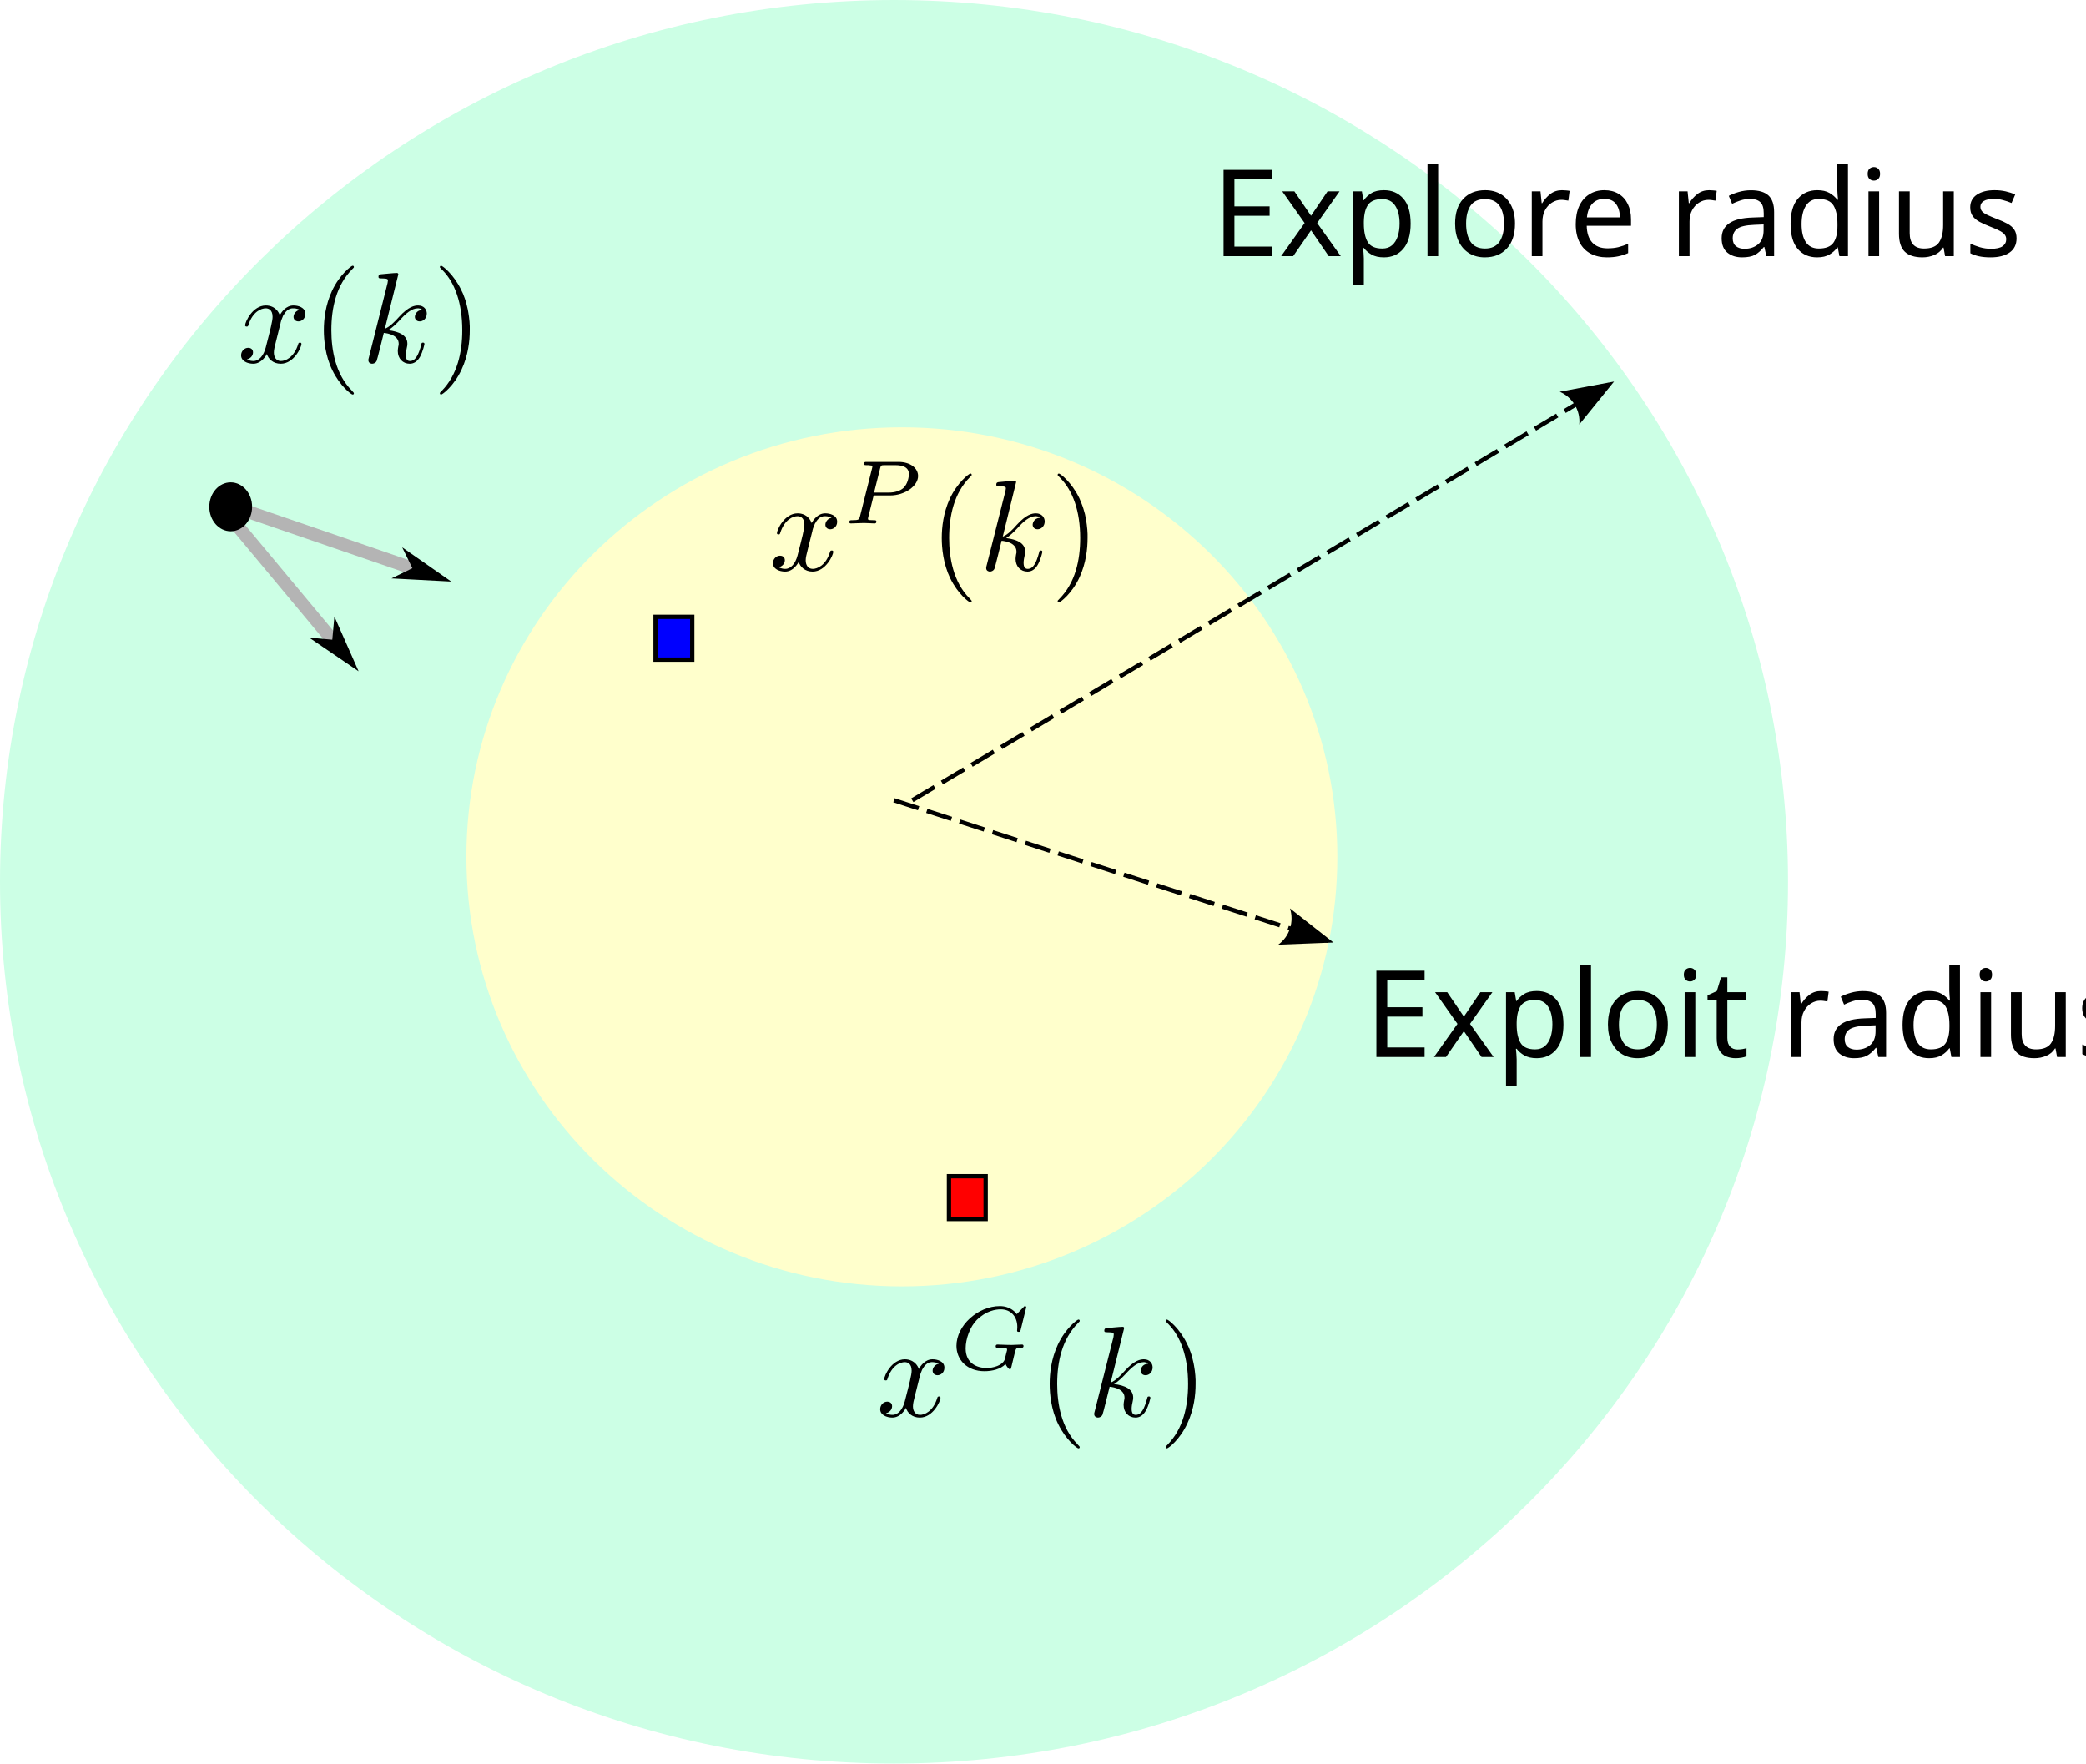
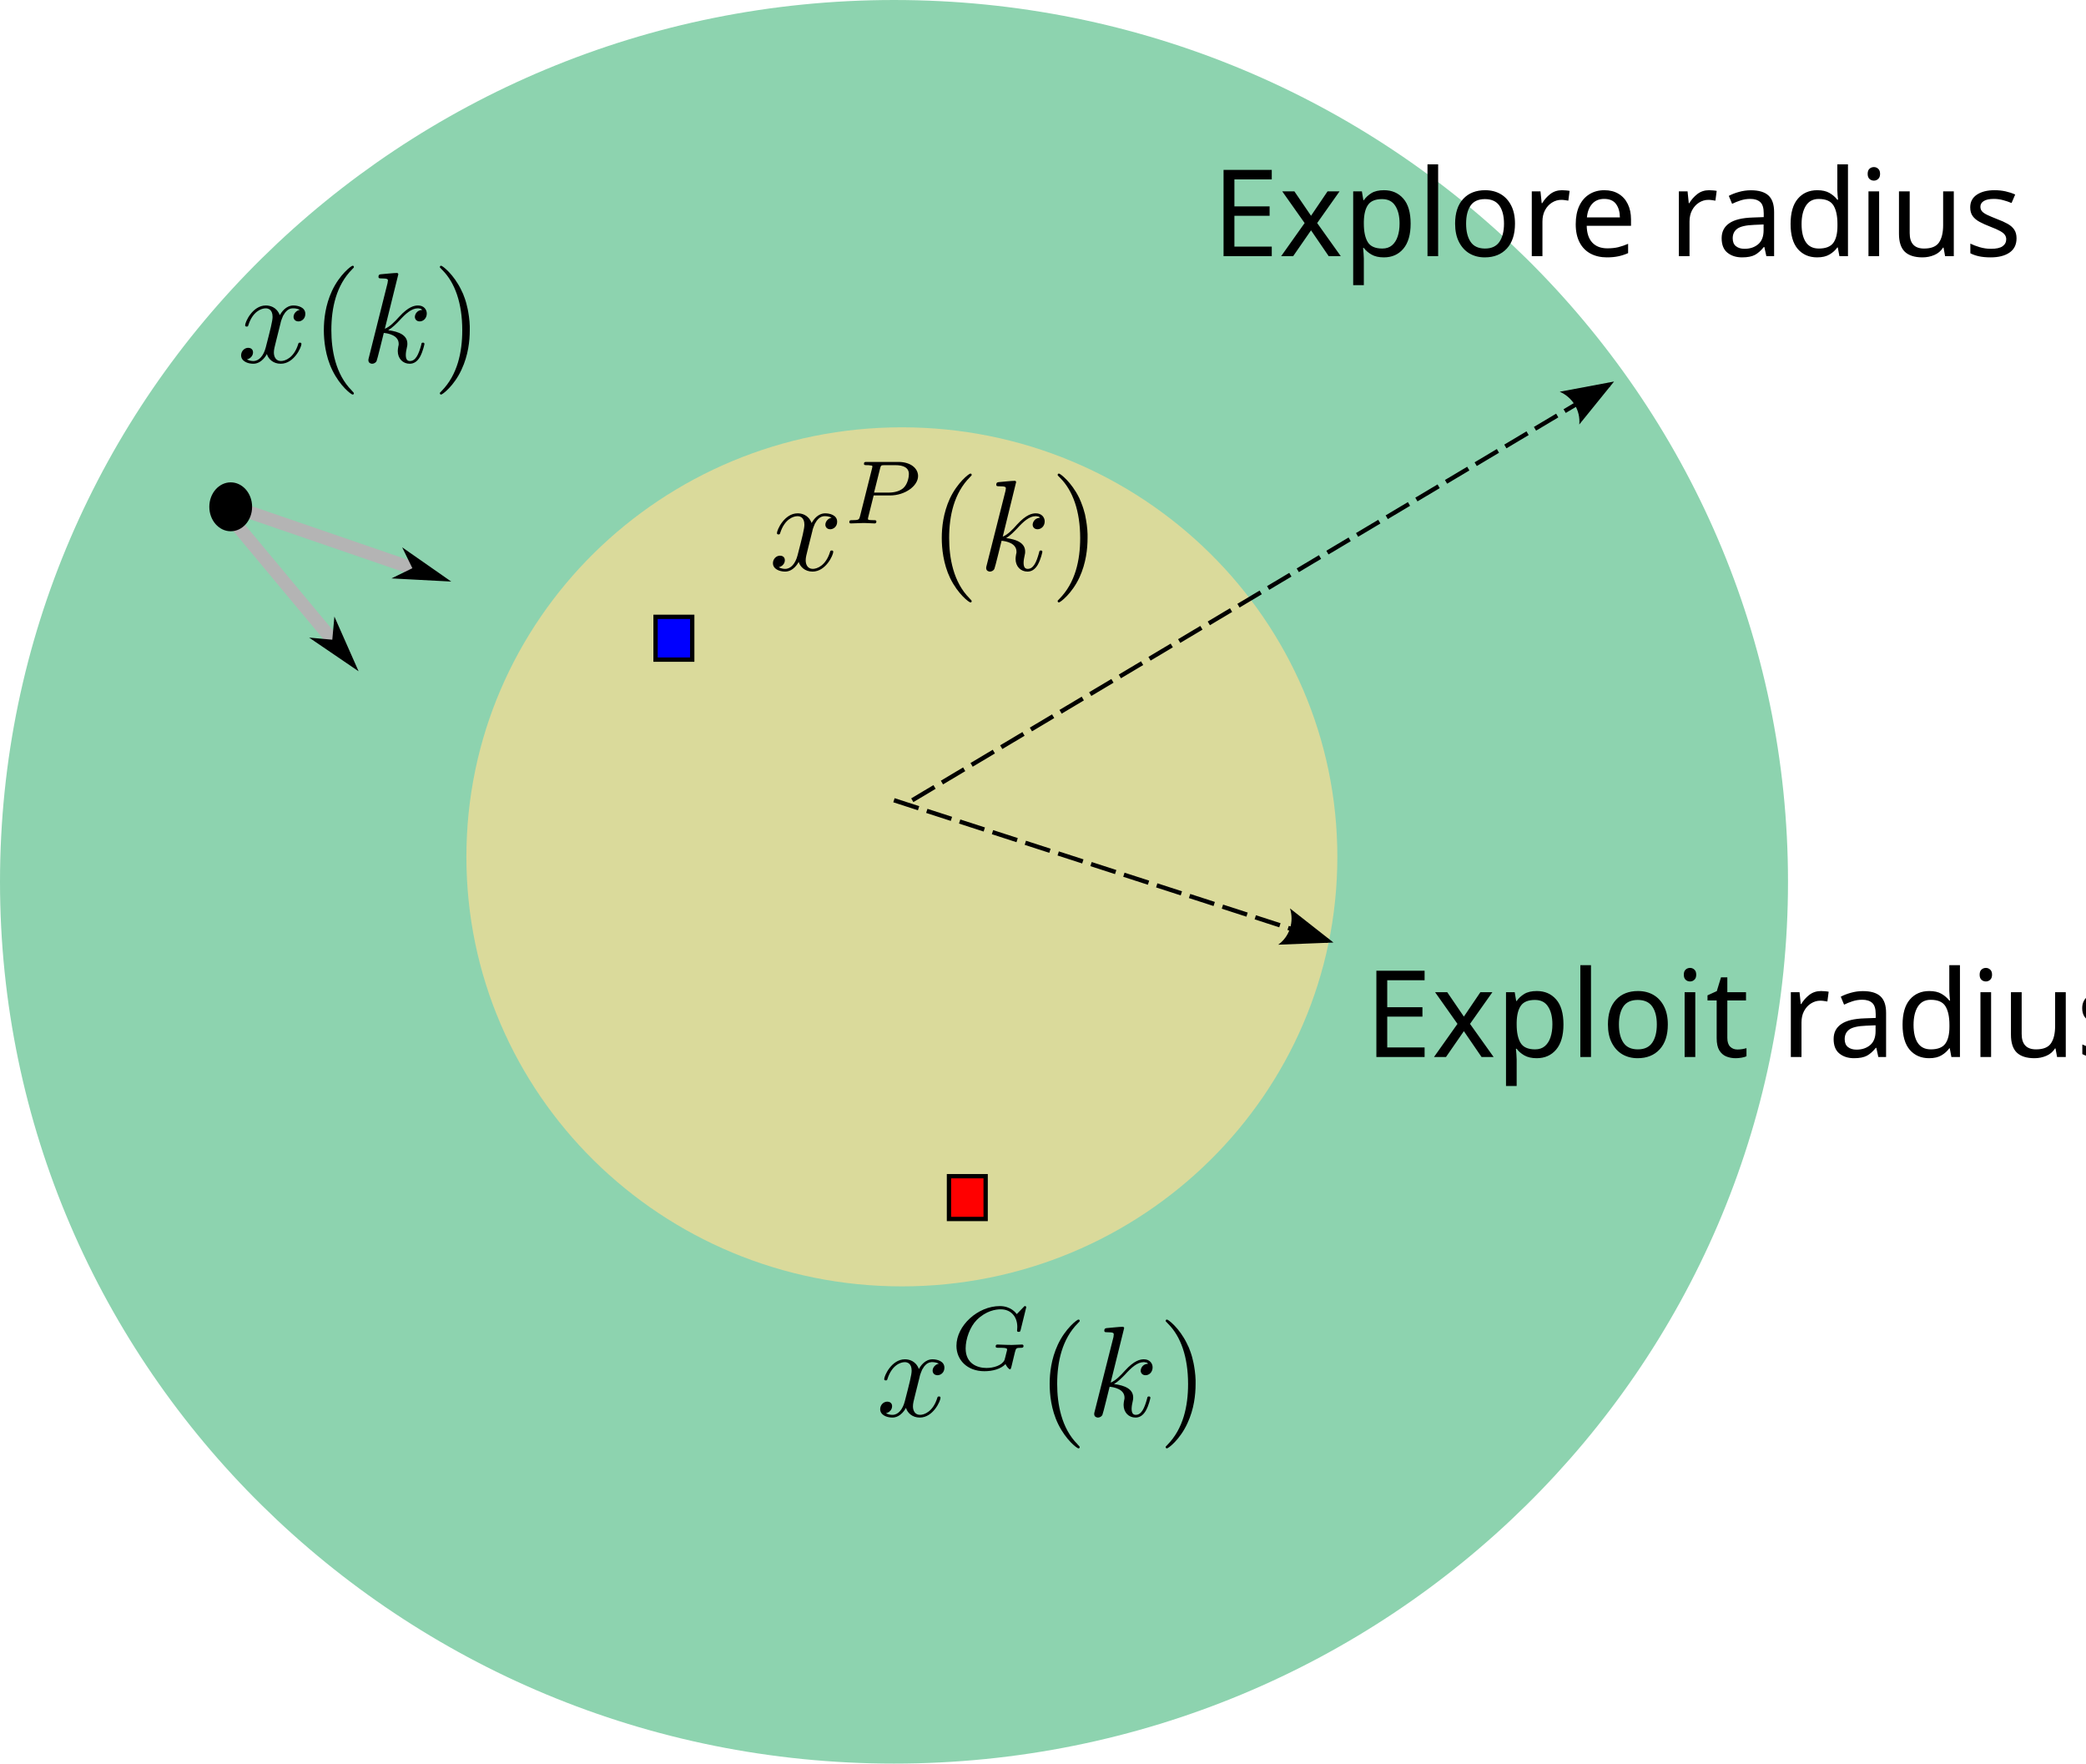
<svg xmlns="http://www.w3.org/2000/svg" xmlns:ns1="http://www.iki.fi/pav/software/textext/" width="483.332" height="408.611" id="svg2" version="1.1">
  <defs id="defs4">
    <marker orient="auto" refY="0" refX="0" id="Arrow1Mend" style="overflow:visible">
      <path id="path3789" d="M 0,0 5,-5 -12.5,0 5,5 0,0 z" style="fill-rule:evenodd;stroke:#000000;stroke-width:1pt;marker-start:none" transform="matrix(-0.4,0,0,-0.4,-4,0)" />
    </marker>
    <marker orient="auto" refY="0" refX="0" id="Arrow2Send" style="overflow:visible">
      <path id="path3813" style="font-size:12px;fill-rule:evenodd;stroke-width:0.625;stroke-linejoin:round" d="M 8.719,4.034 -2.207,0.016 8.719,-4.002 c -1.745,2.372 -1.735,5.617 -6e-7,8.035 z" transform="matrix(-0.3,0,0,-0.3,0.69,0)" />
    </marker>
    <marker orient="auto" refY="0" refX="0" id="Arrow1Send" style="overflow:visible">
      <path id="path3795" d="M 0,0 5,-5 -12.5,0 5,5 0,0 z" style="fill-rule:evenodd;stroke:#000000;stroke-width:1pt;marker-start:none" transform="matrix(-0.2,0,0,-0.2,-1.2,0)" />
    </marker>
    <marker orient="auto" refY="0" refX="0" id="Arrow2Mend" style="overflow:visible">
      <path id="path3807" style="font-size:12px;fill-rule:evenodd;stroke-width:0.625;stroke-linejoin:round" d="M 8.719,4.034 -2.207,0.016 8.719,-4.002 c -1.745,2.372 -1.735,5.617 -6e-7,8.035 z" transform="scale(-0.6,-0.6)" />
    </marker>
    <marker style="overflow:visible" id="Arrow2Lend" refX="0" refY="0" orient="auto">
      <path transform="matrix(-1.1,0,0,-1.1,-1.1,0)" d="M 8.719,4.034 -2.207,0.016 8.719,-4.002 c -1.745,2.372 -1.735,5.617 -6e-7,8.035 z" style="font-size:12px;fill-rule:evenodd;stroke-width:0.625;stroke-linejoin:round" id="path3801" />
    </marker>
    <marker style="overflow:visible" id="Arrow2Lend-1" refX="0" refY="0" orient="auto">
      <path transform="matrix(-1.1,0,0,-1.1,-1.1,0)" d="M 8.719,4.034 -2.207,0.016 8.719,-4.002 c -1.745,2.372 -1.735,5.617 -6e-7,8.035 z" style="font-size:12px;fill-rule:evenodd;stroke-width:0.625;stroke-linejoin:round" id="path3801-5" />
    </marker>
  </defs>
  <g id="layer1" transform="translate(-125.7143,-243.7516)">
-     <path transform="matrix(0.9931507,0,0,0.9931507,-149.5304,-55.12081)" d="m 694.286,506.648 c 0,113.613 -93.381,205.714 -208.571,205.714 -115.191,0 -208.571,-92.101 -208.571,-205.714 0,-113.613 93.381,-205.714 208.571,-205.714 115.191,0 208.571,92.101 208.571,205.714 z" id="path2985" style="fill:#ccffe5;fill-opacity:1;stroke:none" />
-     <path transform="matrix(0.4837715,0,0,0.4837715,99.70439,197.1749)" d="m 694.286,506.648 c 0,113.613 -93.381,205.714 -208.571,205.714 -115.191,0 -208.571,-92.101 -208.571,-205.714 0,-113.613 93.381,-205.714 208.571,-205.714 115.191,0 208.571,92.101 208.571,205.714 z" id="path2985-7" style="fill:#ffffcc;fill-opacity:1;stroke:none" />
+     <path transform="matrix(0.9931507,0,0,0.9931507,-149.5304,-55.12081)" d="m 694.286,506.648 c 0,113.613 -93.381,205.714 -208.571,205.714 -115.191,0 -208.571,-92.101 -208.571,-205.714 0,-113.613 93.381,-205.714 208.571,-205.714 115.191,0 208.571,92.101 208.571,205.714 z" id="path2985" style="fill:#8dd3af;fill-opacity:1;stroke:none" />
+     <path transform="matrix(0.4837715,0,0,0.4837715,99.70439,197.1749)" style="fill:#dada9b;fill-opacity:1;stroke:none" d="m 694.286,506.648 c 0,113.613 -93.381,205.714 -208.571,205.714 -115.191,0 -208.571,-92.101 -208.571,-205.714 0,-113.613 93.381,-205.714 208.571,-205.714 115.191,0 208.571,92.101 208.571,205.714 z" id="path2985-7" />
    <text id="text4615" y="303.103" x="406.498" style="font-size:40px;font-style:normal;font-weight:normal;line-height:125%;letter-spacing:0px;word-spacing:0px;fill:#000000;fill-opacity:1;stroke:none;font-family:Sans" xml:space="preserve">
      <tspan style="font-size:28px" y="303.103" x="406.498" id="tspan4617">Explore radius</tspan>
    </text>
    <text id="text4619" y="488.647" x="441.907" style="font-size:40px;font-style:normal;font-weight:normal;line-height:125%;letter-spacing:0px;word-spacing:0px;fill:#000000;fill-opacity:1;stroke:none;font-family:Sans" xml:space="preserve">
      <tspan style="font-size:28px" y="488.647" x="441.907" id="tspan4621">Exploit radius</tspan>
    </text>
    <path style="fill:#aaaaaa;fill-opacity:1;stroke:#b4b4b4;stroke-width:3;stroke-linecap:butt;stroke-linejoin:miter;stroke-miterlimit:4;stroke-opacity:1;stroke-dasharray:none;marker-end:url(#Arrow1Send)" d="m 179.879,361.174 45.324,15.58" id="path5665" />
    <path style="fill:none;stroke:#b4b4b4;stroke-width:3;stroke-linecap:butt;stroke-linejoin:miter;stroke-miterlimit:4;stroke-opacity:1;stroke-dasharray:none;marker-mid:none;marker-end:url(#Arrow1Send)" d="m 177.046,361.174 28.327,33.993" id="path6039" />
    <path transform="translate(49.57292,100.5622)" d="m 134.555,260.612 c 0,3.129 -2.219,5.665 -4.957,5.665 -2.738,0 -4.957,-2.537 -4.957,-5.665 0,-3.129 2.219,-5.665 4.957,-5.665 2.738,0 4.957,2.537 4.957,5.665 z" id="path4809" style="fill:#000000;fill-opacity:1;stroke:none" />
    <rect y="386.669" x="277.608" height="9.915" width="8.498" id="rect4811" style="fill:#0000ff;fill-rule:evenodd;stroke:#000000;stroke-width:1px;stroke-linecap:butt;stroke-linejoin:miter;stroke-opacity:1" />
    <rect y="516.266" x="345.594" height="9.915" width="8.498" id="rect4811-6" style="fill:#ff0000;fill-opacity:1;fill-rule:evenodd;stroke:#000000;stroke-width:1px;stroke-linecap:butt;stroke-linejoin:miter;stroke-opacity:1" />
    <path id="path4837" d="m 332.847,429.16 100.562,32.576" style="fill:none;stroke:#000000;stroke-width:1;stroke-linecap:butt;stroke-linejoin:miter;stroke-miterlimit:4;stroke-opacity:1;stroke-dasharray:6, 2;stroke-dashoffset:0;marker-end:url(#Arrow2Lend-1)" />
    <g ns1:preamble="" ns1:text="$ x^{G}(k) $ " word-spacing="normal" letter-spacing="normal" font-size-adjust="none" font-stretch="normal" font-weight="normal" font-variant="normal" font-style="normal" stroke-miterlimit="10.433" xml:space="preserve" transform="matrix(3,0,0,-3,-341.5043,2693.251)" id="content" style="font-style:normal;font-variant:normal;font-weight:normal;font-stretch:normal;letter-spacing:normal;word-spacing:normal;text-anchor:start;fill:none;stroke:#000000;stroke-linecap:butt;stroke-linejoin:miter;stroke-miterlimit:10.433;stroke-opacity:1;stroke-dasharray:none;stroke-dashoffset:0">
      <path id="path5045" d="m 226.76,710.13 0.01,0.03 0,0.03 0.01,0.03 0.01,0.04 0.01,0.03 0.01,0.05 0.02,0.04 0.01,0.04 0.02,0.05 0.02,0.05 0.02,0.05 0.02,0.05 0.02,0.05 0.02,0.05 0.03,0.05 0.03,0.04 0.03,0.05 0.03,0.05 0.03,0.05 0.04,0.04 0.03,0.04 0.04,0.04 0.04,0.04 0.05,0.04 0.04,0.03 0.05,0.03 0.03,0.01 0.02,0.01 0.03,0.02 0.03,0.01 0.03,0 0.02,0.01 0.03,0.01 0.03,0 0.03,0.01 0.03,0 0.04,0 0.03,0 c 0.05,0 0.29,0 0.5,-0.12 -0.28,-0.05 -0.48,-0.3 -0.48,-0.54 0,-0.16 0.11,-0.35 0.38,-0.35 0.22,0 0.53,0.18 0.53,0.58 0,0.52 -0.58,0.65 -0.92,0.65 -0.58,0 -0.93,-0.52 -1.05,-0.75 -0.25,0.65 -0.79,0.75 -1.08,0.75 -1.03,0 -1.6,-1.28 -1.6,-1.53 0,-0.1 0.1,-0.1 0.12,-0.1 0.08,0 0.11,0.02 0.13,0.11 0.34,1.06 1,1.3 1.34,1.3 0.18,0 0.53,-0.08 0.53,-0.66 0,-0.31 -0.17,-0.98 -0.53,-2.37 -0.16,-0.62 -0.51,-1.04 -0.95,-1.04 -0.06,0 -0.29,0 -0.5,0.13 0.25,0.05 0.47,0.26 0.47,0.54 0,0.27 -0.22,0.35 -0.37,0.35 -0.3,0 -0.55,-0.26 -0.55,-0.58 0,-0.45 0.5,-0.65 0.94,-0.65 0.66,0 1.02,0.69 1.05,0.75 0.11,-0.37 0.47,-0.75 1.07,-0.75 1.03,0 1.6,1.28 1.6,1.53 0,0.1 -0.09,0.1 -0.12,0.1 -0.09,0 -0.11,-0.04 -0.13,-0.11 -0.33,-1.07 -1.01,-1.31 -1.33,-1.31 -0.39,0 -0.55,0.32 -0.55,0.66 0,0.22 0.06,0.44 0.17,0.88 z" style="fill:#000000;stroke-width:0" />
      <path id="path5047" d="m 235,715.54 0,0 0,0 0,0.01 0,0 0,0.01 -0.01,0 0,0 0,0.01 0,0 0,0 0,0.01 0,0 -0.01,0.01 0,0 0,0 0,0.01 0,0 -0.01,0 0,0.01 0,0 -0.01,0 0,0 -0.01,0.01 0,0 0,0 -0.01,0 0,0 -0.01,0.01 0,0 0,0 -0.01,0 0,0 0,0 -0.01,0 0,0 0,0 c -0.05,0 -0.07,-0.02 -0.13,-0.09 l -0.51,-0.53 c -0.06,0.08 -0.45,0.62 -1.31,0.62 -1.69,0 -3.35,-1.5 -3.35,-3.07 0,-1.08 0.82,-1.96 2.16,-1.96 0.61,0 1.26,0.16 1.63,0.55 0.06,-0.15 0.25,-0.4 0.34,-0.4 0.06,0 0.07,0.03 0.11,0.17 l 0.13,0.54 c 0.03,0.12 0.13,0.54 0.15,0.62 0.09,0.32 0.09,0.32 0.5,0.33 0.05,0 0.16,0 0.16,0.14 0,0.07 -0.05,0.11 -0.11,0.11 -0.23,0 -0.52,-0.03 -0.76,-0.03 -0.18,0 -0.41,0 -0.58,0.01 -0.18,0.01 -0.38,0.02 -0.55,0.02 -0.05,0 -0.15,0 -0.15,-0.15 0,-0.1 0.07,-0.1 0.25,-0.1 0.13,0 0.27,0 0.4,-0.01 0.22,-0.03 0.23,-0.05 0.23,-0.14 0,-0.03 0,-0.04 -0.05,-0.22 -0.05,-0.19 -0.12,-0.51 -0.15,-0.58 -0.2,-0.42 -0.85,-0.61 -1.39,-0.61 -0.7,0 -1.61,0.33 -1.61,1.51 0,0.74 0.34,1.68 0.86,2.2 0.72,0.71 1.46,0.82 1.85,0.82 0.81,0 1.28,-0.59 1.28,-1.36 0,-0.2 -0.02,-0.25 -0.02,-0.29 0,-0.09 0.09,-0.09 0.13,-0.09 0.11,0 0.11,0.02 0.15,0.15 z" style="fill:#000000;stroke-width:0" />
      <path id="path5049" d="m 239.13,704.74 0,0 0,0.01 0,0 0,0 0,0.01 -0.01,0 0,0 0,0.01 0,0 0,0 0,0.01 -0.01,0 0,0.01 0,0 -0.01,0.01 0,0.01 -0.01,0 0,0.01 -0.01,0 0,0.01 0,0 -0.01,0.01 0,0 -0.01,0 0,0.01 0,0 -0.01,0.01 0,0 -0.01,0.01 0,0 -0.01,0.01 -0.01,0.01 0,0 -0.01,0.01 0,0 -0.01,0.01 -0.01,0.01 0,0.01 -0.01,0 -0.01,0.01 -0.01,0.01 0,0.01 c -1.25,1.25 -1.57,3.13 -1.57,4.65 0,1.73 0.38,3.47 1.61,4.71 0.13,0.12 0.13,0.14 0.13,0.17 0,0.07 -0.04,0.1 -0.1,0.1 -0.1,0 -1,-0.68 -1.59,-1.94 -0.51,-1.1 -0.63,-2.2 -0.63,-3.04 0,-0.77 0.11,-1.98 0.66,-3.1 0.6,-1.23 1.46,-1.87 1.56,-1.87 0.06,0 0.1,0.03 0.1,0.1 z" style="fill:#000000;stroke-width:0" />
      <path id="path5051" d="m 242.56,713.92 0,0 0,0 0,0.01 0,0 0,0 0,0 0,0.01 0,0 0,0 0,0.01 0,0 0,0.01 0,0 -0.01,0.01 0,0 0,0.01 0,0 -0.01,0.01 0,0 -0.01,0.01 0,0 0,0 0,0 -0.01,0.01 0,0 0,0 -0.01,0 0,0 0,0.01 -0.01,0 0,0 0,0 -0.01,0 0,0 -0.01,0.01 0,0 -0.01,0 0,0 0,0 -0.01,0 -0.01,0 0,0 -0.01,0 0,0 -0.01,0 c -0.23,0 -0.95,-0.08 -1.21,-0.1 -0.08,-0.01 -0.19,-0.02 -0.19,-0.2 0,-0.12 0.09,-0.12 0.24,-0.12 0.47,0 0.49,-0.07 0.49,-0.16 l -0.02,-0.2 -1.45,-5.74 c -0.04,-0.14 -0.04,-0.16 -0.04,-0.22 0,-0.22 0.2,-0.27 0.29,-0.27 0.13,0 0.28,0.08 0.34,0.2 0.05,0.09 0.5,1.94 0.56,2.18 0.33,-0.03 1.15,-0.18 1.15,-0.84 0,-0.07 0,-0.11 -0.03,-0.21 -0.02,-0.12 -0.04,-0.24 -0.04,-0.35 0,-0.59 0.4,-0.98 0.92,-0.98 0.3,0 0.57,0.15 0.79,0.52 0.25,0.44 0.36,0.99 0.36,1.01 0,0.1 -0.09,0.1 -0.12,0.1 -0.1,0 -0.11,-0.04 -0.14,-0.18 -0.2,-0.73 -0.43,-1.24 -0.87,-1.24 -0.19,0 -0.32,0.11 -0.32,0.47 0,0.17 0.04,0.4 0.08,0.56 0.04,0.17 0.04,0.21 0.04,0.31 0,0.65 -0.63,0.93 -1.48,1.04 0.31,0.18 0.63,0.5 0.86,0.74 0.48,0.53 0.94,0.95 1.43,0.95 0.06,0 0.07,0 0.09,-0.01 0.12,-0.01 0.13,-0.01 0.21,-0.07 0.02,-0.01 0.02,-0.02 0.04,-0.04 -0.48,-0.03 -0.57,-0.42 -0.57,-0.54 0,-0.16 0.11,-0.35 0.38,-0.35 0.26,0 0.54,0.22 0.54,0.61 0,0.3 -0.22,0.62 -0.67,0.62 -0.28,0 -0.74,-0.08 -1.46,-0.87 -0.34,-0.38 -0.73,-0.78 -1.11,-0.93 z" style="fill:#000000;stroke-width:0" />
      <path id="path5053" d="m 248.08,709.61 0,0.08 0,0.07 0,0.08 0,0.08 -0.01,0.17 -0.01,0.18 -0.02,0.18 -0.02,0.19 -0.03,0.2 -0.03,0.19 -0.04,0.21 -0.05,0.21 -0.05,0.21 -0.06,0.21 -0.07,0.21 -0.08,0.21 -0.04,0.11 -0.05,0.11 -0.05,0.1 -0.05,0.11 c -0.59,1.22 -1.45,1.87 -1.55,1.87 -0.06,0 -0.1,-0.04 -0.1,-0.1 0,-0.03 0,-0.05 0.19,-0.23 0.98,-0.98 1.54,-2.57 1.54,-4.65 0,-1.7 -0.37,-3.45 -1.6,-4.7 -0.13,-0.12 -0.13,-0.14 -0.13,-0.17 0,-0.06 0.04,-0.1 0.1,-0.1 0.1,0 1,0.67 1.58,1.94 0.51,1.09 0.63,2.2 0.63,3.03 z" style="fill:#000000;stroke-width:0" />
    </g>
    <g id="g5140" transform="matrix(3,0,0,-3,-366.3551,2497.245)" xml:space="preserve" stroke-miterlimit="10.433" font-style="normal" font-variant="normal" font-weight="normal" font-stretch="normal" font-size-adjust="none" letter-spacing="normal" word-spacing="normal" ns1:text="$ x^{P}(k) $ " ns1:preamble="" style="font-style:normal;font-variant:normal;font-weight:normal;font-stretch:normal;letter-spacing:normal;word-spacing:normal;text-anchor:start;fill:none;stroke:#000000;stroke-linecap:butt;stroke-linejoin:miter;stroke-miterlimit:10.433;stroke-opacity:1;stroke-dasharray:none;stroke-dashoffset:0">
      <path style="fill:#000000;stroke-width:0" d="m 226.76,710.13 0.01,0.03 0,0.03 0.01,0.03 0.01,0.04 0.01,0.03 0.01,0.05 0.02,0.04 0.01,0.04 0.02,0.05 0.02,0.05 0.02,0.05 0.02,0.05 0.02,0.05 0.02,0.05 0.03,0.05 0.03,0.04 0.03,0.05 0.03,0.05 0.03,0.05 0.04,0.04 0.03,0.04 0.04,0.04 0.04,0.04 0.05,0.04 0.04,0.03 0.05,0.03 0.03,0.01 0.02,0.01 0.03,0.02 0.03,0.01 0.03,0 0.02,0.01 0.03,0.01 0.03,0 0.03,0.01 0.03,0 0.04,0 0.03,0 c 0.05,0 0.29,0 0.5,-0.12 -0.28,-0.05 -0.48,-0.3 -0.48,-0.54 0,-0.16 0.11,-0.35 0.38,-0.35 0.22,0 0.53,0.18 0.53,0.58 0,0.52 -0.58,0.65 -0.92,0.65 -0.58,0 -0.93,-0.52 -1.05,-0.75 -0.25,0.65 -0.79,0.75 -1.08,0.75 -1.03,0 -1.6,-1.28 -1.6,-1.53 0,-0.1 0.1,-0.1 0.12,-0.1 0.08,0 0.11,0.02 0.13,0.11 0.34,1.06 1,1.3 1.34,1.3 0.18,0 0.53,-0.08 0.53,-0.66 0,-0.31 -0.17,-0.98 -0.53,-2.37 -0.16,-0.62 -0.51,-1.04 -0.95,-1.04 -0.06,0 -0.29,0 -0.5,0.13 0.25,0.05 0.47,0.26 0.47,0.54 0,0.27 -0.22,0.35 -0.37,0.35 -0.3,0 -0.55,-0.26 -0.55,-0.58 0,-0.45 0.5,-0.65 0.94,-0.65 0.66,0 1.02,0.69 1.05,0.75 0.11,-0.37 0.47,-0.75 1.07,-0.75 1.03,0 1.6,1.28 1.6,1.53 0,0.1 -0.09,0.1 -0.12,0.1 -0.09,0 -0.11,-0.04 -0.13,-0.11 -0.33,-1.07 -1.01,-1.31 -1.33,-1.31 -0.39,0 -0.55,0.32 -0.55,0.66 0,0.22 0.06,0.44 0.17,0.88 z" id="path5142" />
      <path style="fill:#000000;stroke-width:0" d="m 231.5,712.9 0.03,0.22 0.47,1.88 c 0.06,0.22 0.07,0.24 0.36,0.24 h 0.81 c 0.65,0 1.05,-0.2 1.05,-0.69 0,-0.21 -0.08,-0.76 -0.43,-1.08 -0.25,-0.22 -0.65,-0.35 -1.15,-0.35 h -1.11 l -0.03,-0.22 h 1.26 c 1.18,0 2.17,0.75 2.17,1.5 0,0.59 -0.57,1.09 -1.52,1.09 h -2.44 c -0.14,0 -0.22,0 -0.22,-0.15 0,-0.1 0.07,-0.1 0.23,-0.1 0.11,0 0.14,0 0.26,-0.02 0.14,-0.01 0.16,-0.02 0.16,-0.09 0,-0.02 0,-0.05 -0.03,-0.16 l -0.92,-3.66 c -0.07,-0.27 -0.08,-0.32 -0.62,-0.32 -0.13,0 -0.21,0 -0.21,-0.15 0,-0.01 0,-0.1 0.11,-0.1 0.2,0 0.7,0.03 0.91,0.03 0.12,0 0.36,0 0.48,-0.01 0.14,-0.01 0.31,-0.02 0.44,-0.02 0.04,0 0.15,0 0.15,0.15 0,0.1 -0.08,0.1 -0.22,0.1 -0.01,0 -0.14,0 -0.27,0.01 -0.16,0.02 -0.16,0.04 -0.16,0.11 0,0 0,0.05 0.03,0.15 z" id="path5144" />
      <path style="fill:#000000;stroke-width:0" d="m 239.07,704.74 0,0 0,0.01 0,0 0,0 0,0.01 0,0 0,0 -0.01,0.01 0,0 0,0 0,0.01 -0.01,0 0,0.01 0,0 -0.01,0.01 0,0.01 -0.01,0 0,0.01 -0.01,0 0,0.01 0,0 -0.01,0.01 0,0 0,0 -0.01,0.01 0,0 -0.01,0.01 0,0 -0.01,0.01 0,0 -0.01,0.01 0,0.01 -0.01,0 0,0.01 -0.01,0 -0.01,0.01 0,0.01 -0.01,0.01 -0.01,0 -0.01,0.01 0,0.01 -0.01,0.01 c -1.25,1.25 -1.57,3.13 -1.57,4.65 0,1.73 0.38,3.47 1.61,4.71 0.13,0.12 0.13,0.14 0.13,0.17 0,0.07 -0.04,0.1 -0.1,0.1 -0.1,0 -1,-0.68 -1.59,-1.94 -0.5,-1.1 -0.62,-2.2 -0.62,-3.04 0,-0.77 0.11,-1.98 0.65,-3.1 0.6,-1.23 1.46,-1.87 1.56,-1.87 0.06,0 0.1,0.03 0.1,0.1 z" id="path5146" />
      <path style="fill:#000000;stroke-width:0" d="m 242.5,713.92 0,0 0,0 0,0.01 0,0 0,0 0,0 0,0.01 0,0 0,0 0,0.01 0,0 0,0.01 0,0 0,0.01 -0.01,0 0,0.01 0,0 -0.01,0.01 0,0 0,0.01 -0.01,0 0,0 0,0 -0.01,0.01 0,0 0,0 0,0 -0.01,0 0,0.01 0,0 -0.01,0 0,0 -0.01,0 0,0 0,0.01 -0.01,0 0,0 -0.01,0 0,0 -0.01,0 0,0 -0.01,0 0,0 -0.01,0 -0.01,0 c -0.22,0 -0.95,-0.08 -1.21,-0.1 -0.08,-0.01 -0.19,-0.02 -0.19,-0.2 0,-0.12 0.09,-0.12 0.24,-0.12 0.48,0 0.5,-0.07 0.5,-0.16 l -0.03,-0.2 -1.45,-5.74 c -0.04,-0.14 -0.04,-0.16 -0.04,-0.22 0,-0.22 0.2,-0.27 0.29,-0.27 0.13,0 0.28,0.08 0.34,0.2 0.05,0.09 0.5,1.94 0.56,2.18 0.34,-0.03 1.15,-0.18 1.15,-0.84 0,-0.07 0,-0.11 -0.03,-0.21 -0.02,-0.12 -0.04,-0.24 -0.04,-0.35 0,-0.59 0.4,-0.98 0.92,-0.98 0.3,0 0.57,0.15 0.79,0.52 0.25,0.44 0.36,0.99 0.36,1.01 0,0.1 -0.09,0.1 -0.12,0.1 -0.1,0 -0.11,-0.04 -0.14,-0.18 -0.2,-0.73 -0.43,-1.24 -0.87,-1.24 -0.19,0 -0.32,0.11 -0.32,0.47 0,0.17 0.04,0.4 0.08,0.56 0.04,0.17 0.04,0.21 0.04,0.31 0,0.65 -0.63,0.93 -1.47,1.04 0.31,0.18 0.62,0.5 0.85,0.74 0.48,0.53 0.94,0.95 1.43,0.95 0.06,0 0.07,0 0.09,-0.01 0.12,-0.01 0.13,-0.01 0.21,-0.07 0.02,-0.01 0.02,-0.02 0.04,-0.04 -0.48,-0.03 -0.57,-0.42 -0.57,-0.54 0,-0.16 0.11,-0.35 0.38,-0.35 0.26,0 0.55,0.22 0.55,0.61 0,0.3 -0.23,0.62 -0.68,0.62 -0.28,0 -0.74,-0.08 -1.46,-0.87 -0.33,-0.38 -0.72,-0.78 -1.1,-0.93 z" id="path5148" />
      <path style="fill:#000000;stroke-width:0" d="m 248.02,709.61 0,0.08 0,0.07 0,0.08 0,0.08 -0.01,0.17 -0.01,0.18 -0.02,0.18 -0.02,0.19 -0.03,0.2 -0.03,0.19 -0.04,0.21 -0.04,0.21 -0.06,0.21 -0.06,0.21 -0.07,0.21 -0.08,0.21 -0.04,0.11 -0.05,0.11 -0.04,0.1 -0.05,0.11 c -0.6,1.22 -1.46,1.87 -1.56,1.87 -0.06,0 -0.1,-0.04 -0.1,-0.1 0,-0.03 0,-0.05 0.19,-0.23 0.98,-0.98 1.55,-2.57 1.55,-4.65 0,-1.7 -0.37,-3.45 -1.61,-4.7 -0.13,-0.12 -0.13,-0.14 -0.13,-0.17 0,-0.06 0.04,-0.1 0.1,-0.1 0.1,0 1,0.67 1.59,1.94 0.5,1.09 0.62,2.2 0.62,3.03 z" id="path5150" />
    </g>
    <path id="path5183" d="M 337.096,429.16 498.562,332.847" style="fill:none;stroke:#000000;stroke-width:1;stroke-linecap:butt;stroke-linejoin:miter;stroke-miterlimit:4;stroke-opacity:1;stroke-dasharray:6, 2;stroke-dashoffset:0;marker-mid:none;marker-end:url(#Arrow2Lend-1)" />
    <g style="font-style:normal;font-variant:normal;font-weight:normal;font-stretch:normal;letter-spacing:normal;word-spacing:normal;text-anchor:start;fill:none;stroke:#000000;stroke-linecap:butt;stroke-linejoin:miter;stroke-miterlimit:10.433;stroke-opacity:1;stroke-dasharray:none;stroke-dashoffset:0" ns1:preamble="" ns1:text="$ x(k) $ " word-spacing="normal" letter-spacing="normal" font-size-adjust="none" font-stretch="normal" font-weight="normal" font-variant="normal" font-style="normal" stroke-miterlimit="10.433" xml:space="preserve" transform="matrix(3,0,0,-3,-489.5792,2449.088)" id="g5619">
      <path id="path5621" d="m 226.76,710.13 0.01,0.03 0,0.03 0.01,0.03 0.01,0.04 0.01,0.03 0.01,0.05 0.02,0.04 0.01,0.04 0.02,0.05 0.02,0.05 0.02,0.05 0.02,0.05 0.02,0.05 0.02,0.05 0.03,0.05 0.03,0.04 0.03,0.05 0.03,0.05 0.03,0.05 0.04,0.04 0.03,0.04 0.04,0.04 0.04,0.04 0.05,0.04 0.04,0.03 0.05,0.03 0.03,0.01 0.02,0.01 0.03,0.02 0.03,0.01 0.03,0 0.02,0.01 0.03,0.01 0.03,0 0.03,0.01 0.03,0 0.04,0 0.03,0 c 0.05,0 0.29,0 0.5,-0.12 -0.28,-0.05 -0.48,-0.3 -0.48,-0.54 0,-0.16 0.11,-0.35 0.38,-0.35 0.22,0 0.53,0.18 0.53,0.58 0,0.52 -0.58,0.65 -0.92,0.65 -0.58,0 -0.93,-0.52 -1.05,-0.75 -0.25,0.65 -0.79,0.75 -1.08,0.75 -1.03,0 -1.6,-1.28 -1.6,-1.53 0,-0.1 0.1,-0.1 0.12,-0.1 0.08,0 0.11,0.02 0.13,0.11 0.34,1.06 1,1.3 1.34,1.3 0.18,0 0.53,-0.08 0.53,-0.66 0,-0.31 -0.17,-0.98 -0.53,-2.37 -0.16,-0.62 -0.51,-1.04 -0.95,-1.04 -0.06,0 -0.29,0 -0.5,0.13 0.25,0.05 0.47,0.26 0.47,0.54 0,0.27 -0.22,0.35 -0.37,0.35 -0.3,0 -0.55,-0.26 -0.55,-0.58 0,-0.45 0.5,-0.65 0.94,-0.65 0.66,0 1.02,0.69 1.05,0.75 0.11,-0.37 0.47,-0.75 1.07,-0.75 1.03,0 1.6,1.28 1.6,1.53 0,0.1 -0.09,0.1 -0.12,0.1 -0.09,0 -0.11,-0.04 -0.13,-0.11 -0.33,-1.07 -1.01,-1.31 -1.33,-1.31 -0.39,0 -0.55,0.32 -0.55,0.66 0,0.22 0.06,0.44 0.17,0.88 z" style="fill:#000000;stroke-width:0" />
      <path id="path5623" d="m 232.43,704.74 0,0 0,0.01 0,0 -0.01,0 0,0.01 0,0 0,0 0,0.01 0,0 0,0 -0.01,0.01 0,0 0,0.01 -0.01,0 0,0.01 0,0.01 -0.01,0 -0.01,0.01 0,0 0,0.01 -0.01,0 0,0.01 0,0 -0.01,0 0,0.01 -0.01,0 0,0.01 -0.01,0 0,0.01 -0.01,0 0,0.01 -0.01,0.01 0,0 -0.01,0.01 0,0 -0.01,0.01 -0.01,0.01 0,0.01 -0.01,0 -0.01,0.01 -0.01,0.01 0,0.01 c -1.25,1.25 -1.57,3.13 -1.57,4.65 0,1.73 0.38,3.47 1.61,4.71 0.13,0.12 0.13,0.14 0.13,0.17 0,0.07 -0.04,0.1 -0.1,0.1 -0.1,0 -1,-0.68 -1.59,-1.94 -0.51,-1.1 -0.63,-2.2 -0.63,-3.04 0,-0.77 0.11,-1.98 0.66,-3.1 0.6,-1.23 1.46,-1.87 1.56,-1.87 0.06,0 0.1,0.03 0.1,0.1 z" style="fill:#000000;stroke-width:0" />
      <path id="path5625" d="m 235.86,713.92 0,0 0,0 0,0.01 0,0 0,0 0,0 0,0.01 0,0 0,0 0,0.01 0,0 0,0.01 -0.01,0 0,0.01 0,0 0,0.01 -0.01,0 0,0.01 0,0 -0.01,0.01 0,0 0,0 -0.01,0 0,0.01 0,0 0,0 -0.01,0 0,0 0,0.01 -0.01,0 0,0 0,0 -0.01,0 0,0 -0.01,0.01 0,0 -0.01,0 0,0 -0.01,0 0,0 -0.01,0 0,0 -0.01,0 0,0 -0.01,0 c -0.23,0 -0.96,-0.08 -1.22,-0.1 -0.08,-0.01 -0.18,-0.02 -0.18,-0.2 0,-0.12 0.09,-0.12 0.24,-0.12 0.47,0 0.49,-0.07 0.49,-0.16 l -0.03,-0.2 -1.44,-5.74 c -0.04,-0.14 -0.04,-0.16 -0.04,-0.22 0,-0.22 0.2,-0.27 0.29,-0.27 0.13,0 0.28,0.08 0.34,0.2 0.05,0.09 0.5,1.94 0.56,2.18 0.33,-0.03 1.15,-0.18 1.15,-0.84 0,-0.07 0,-0.11 -0.03,-0.21 -0.02,-0.12 -0.04,-0.24 -0.04,-0.35 0,-0.59 0.4,-0.98 0.92,-0.98 0.3,0 0.57,0.15 0.79,0.52 0.24,0.44 0.35,0.99 0.35,1.01 0,0.1 -0.09,0.1 -0.12,0.1 -0.1,0 -0.11,-0.04 -0.13,-0.18 -0.2,-0.73 -0.43,-1.24 -0.87,-1.24 -0.19,0 -0.32,0.11 -0.32,0.47 0,0.17 0.04,0.4 0.08,0.56 0.04,0.17 0.04,0.21 0.04,0.31 0,0.65 -0.63,0.93 -1.48,1.04 0.31,0.18 0.63,0.5 0.86,0.74 0.48,0.53 0.94,0.95 1.43,0.95 0.06,0 0.07,0 0.09,-0.01 0.11,-0.01 0.13,-0.01 0.2,-0.07 0.02,-0.01 0.02,-0.02 0.05,-0.04 -0.48,-0.03 -0.57,-0.42 -0.57,-0.54 0,-0.16 0.11,-0.35 0.38,-0.35 0.25,0 0.54,0.22 0.54,0.61 0,0.3 -0.22,0.62 -0.67,0.62 -0.28,0 -0.74,-0.08 -1.46,-0.87 -0.34,-0.38 -0.73,-0.78 -1.11,-0.93 z" style="fill:#000000;stroke-width:0" />
      <path id="path5627" d="m 241.38,709.61 0,0.08 0,0.07 0,0.08 0,0.08 -0.01,0.17 -0.01,0.18 -0.02,0.18 -0.02,0.19 -0.03,0.2 -0.03,0.19 -0.04,0.21 -0.05,0.21 -0.05,0.21 -0.06,0.21 -0.07,0.21 -0.08,0.21 -0.04,0.11 -0.05,0.11 -0.05,0.1 -0.05,0.11 c -0.59,1.22 -1.45,1.87 -1.55,1.87 -0.06,0 -0.1,-0.04 -0.1,-0.1 0,-0.03 0,-0.05 0.19,-0.23 0.98,-0.98 1.54,-2.57 1.54,-4.65 0,-1.7 -0.37,-3.45 -1.6,-4.7 -0.13,-0.12 -0.13,-0.14 -0.13,-0.17 0,-0.06 0.04,-0.1 0.1,-0.1 0.1,0 1,0.67 1.58,1.94 0.51,1.09 0.63,2.2 0.63,3.03 z" style="fill:#000000;stroke-width:0" />
    </g>
  </g>
</svg>
